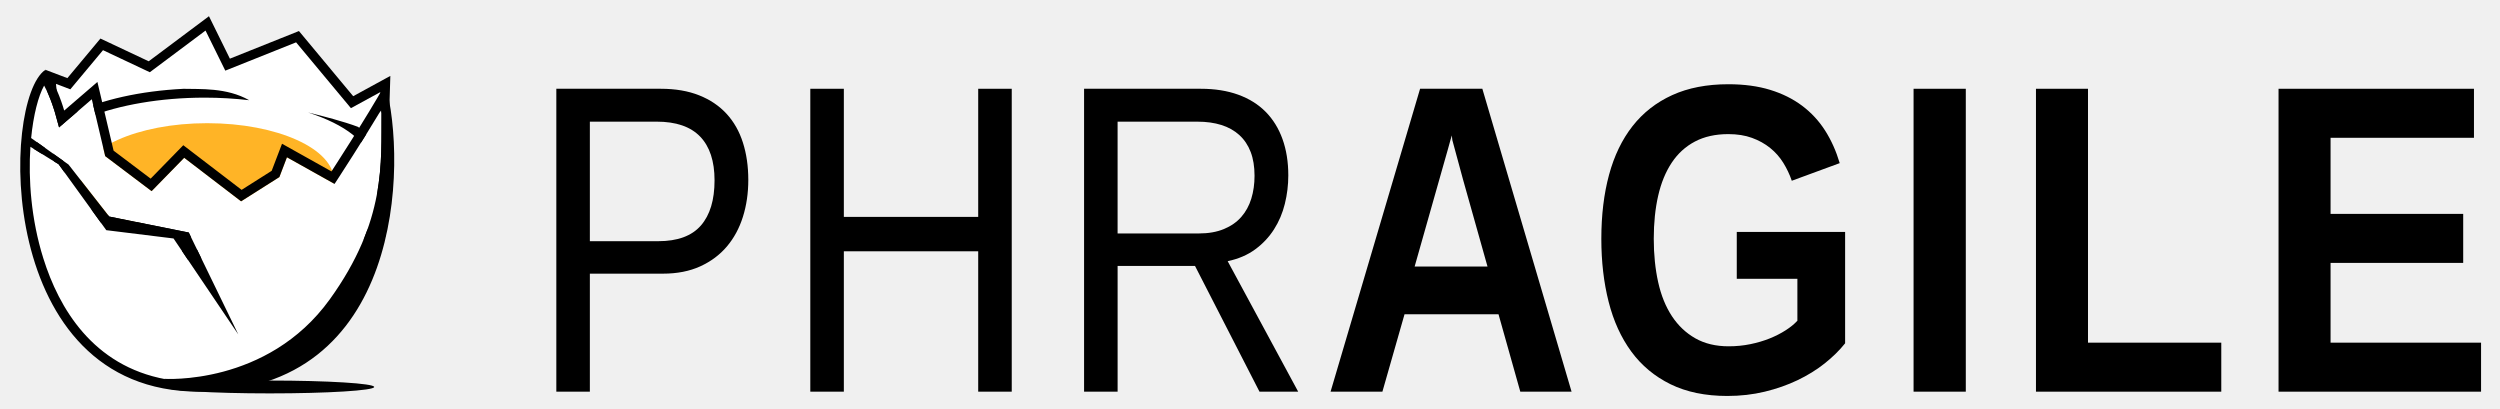
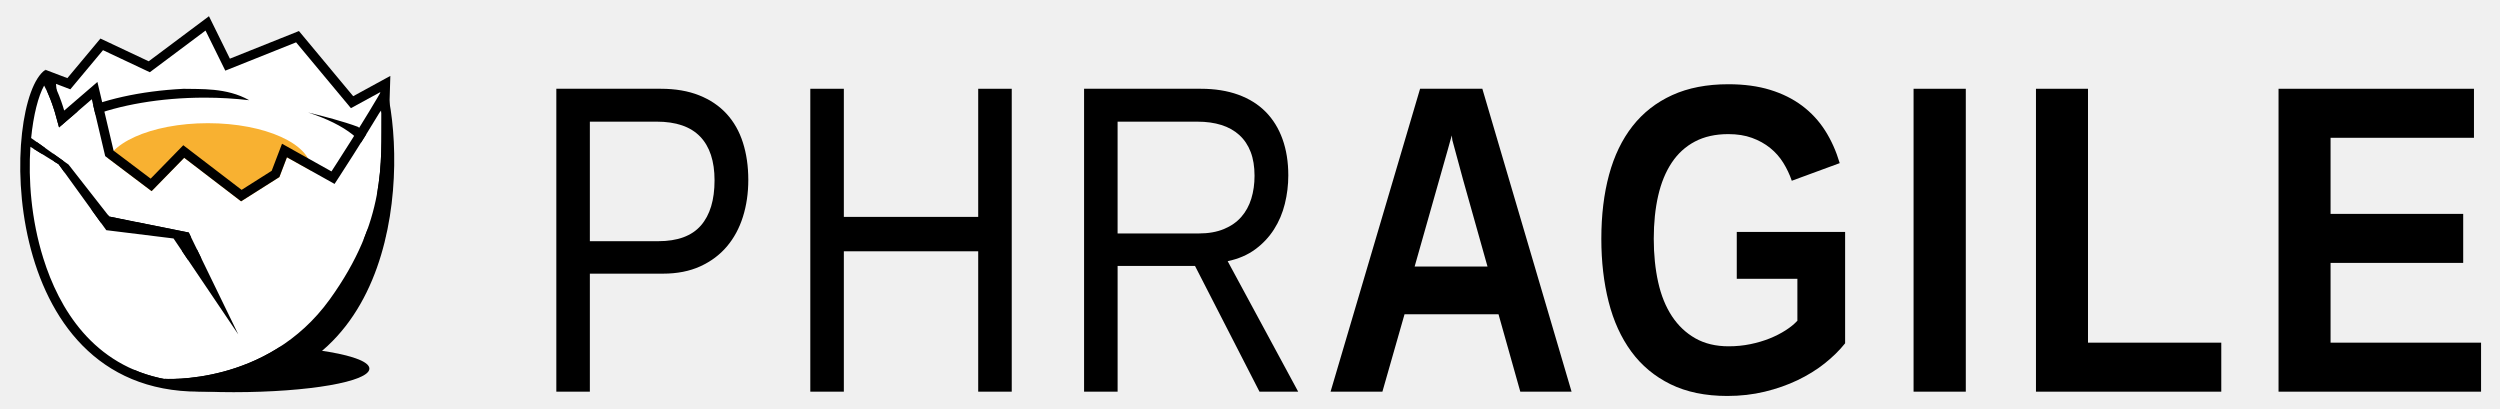
<svg xmlns="http://www.w3.org/2000/svg" version="1.1" id="Ebene_1" x="0px" y="0px" width="306.25px" height="50px" viewBox="0 0 306.25 50" enable-background="new 0 0 306.25 50" xml:space="preserve">
+   <path d="M45.25,45.155c0,1.594-7.443,2.887-16.624,2.887c-9.182,0-12.251-1.292-12.251-2.887c0-1.591,3.07-2.874,12.251-2.874  C37.807,42.282,45.25,43.564,45.25,45.155z" />
  <g>
    <path d="M91.667,22.04c0,1.615-0.22,3.121-0.659,4.517s-1.093,2.607-1.962,3.634c-0.869,1.027-1.958,1.84-3.265,2.437   c-1.308,0.597-2.831,0.895-4.569,0.895h-8.954v14.458H68.15V10.874h12.798c1.791,0,3.357,0.269,4.701,0.804s2.462,1.29,3.358,2.265   c0.895,0.975,1.562,2.15,2.001,3.528C91.447,18.849,91.667,20.372,91.667,22.04z M87.532,22.092c0-2.353-0.588-4.139-1.764-5.359   c-1.177-1.22-2.95-1.83-5.32-1.83h-8.19v14.643h8.375c2.37,0,4.112-0.642,5.228-1.923C86.975,26.341,87.532,24.498,87.532,22.092z" />
    <path d="M119.83,47.979V30.783h-16.459v17.196h-4.108V10.874h4.108v15.695h16.459V10.874h4.108v37.105H119.83z" />
    <path d="M154.287,47.979l-7.9-15.405h-9.48v15.405h-4.108V10.874h14.299c1.721,0,3.248,0.242,4.583,0.725   c1.334,0.483,2.453,1.181,3.357,2.094c0.904,0.913,1.594,2.027,2.068,3.344c0.475,1.317,0.711,2.801,0.711,4.451   c0,1.176-0.141,2.335-0.422,3.476c-0.281,1.142-0.725,2.187-1.33,3.134c-0.605,0.948-1.373,1.765-2.304,2.449   c-0.931,0.685-2.054,1.168-3.371,1.448l8.638,15.985H154.287z M153.681,21.54c0-1.124-0.158-2.098-0.474-2.924   c-0.316-0.824-0.777-1.514-1.383-2.066c-0.605-0.554-1.339-0.966-2.199-1.238c-0.86-0.271-1.844-0.408-2.95-0.408h-9.77v13.694   h9.955c1.176,0,2.199-0.18,3.068-0.54c0.869-0.359,1.58-0.855,2.133-1.488c0.553-0.632,0.961-1.378,1.224-2.238   C153.55,23.471,153.681,22.54,153.681,21.54z" />
    <path d="M186.236,47.979l-2.668-9.48h-11.514l-2.709,9.48h-6.35l10.965-37.105h7.627l10.93,37.105H186.236z M179.219,21.987   l-0.514-1.897c-0.17-0.608-0.322-1.165-0.453-1.67l-0.342-1.265c-0.041-0.342-0.061-0.53-0.061-0.566   c-0.023,0.053-0.08,0.243-0.17,0.573s-0.205,0.745-0.346,1.245c-0.143,0.5-0.301,1.055-0.473,1.664l-0.533,1.881l-3.035,10.701   h8.928L179.219,21.987z" />
    <path d="M211.754,42.422c0.93,0,1.82-0.088,2.672-0.264c0.852-0.175,1.637-0.408,2.357-0.697c0.719-0.29,1.373-0.623,1.961-1.001   c0.588-0.377,1.068-0.768,1.436-1.172v-5.135h-7.426v-5.741h13.273v13.642c-0.686,0.86-1.52,1.681-2.502,2.462   c-0.984,0.781-2.09,1.466-3.318,2.054c-1.23,0.589-2.568,1.059-4.016,1.409c-1.449,0.351-2.98,0.526-4.596,0.526   c-2.688,0-5.004-0.479-6.953-1.435c-1.949-0.957-3.551-2.291-4.807-4.003c-1.254-1.712-2.182-3.744-2.777-6.097   c-0.598-2.353-0.895-4.925-0.895-7.716c0-2.896,0.314-5.513,0.947-7.848s1.594-4.323,2.883-5.965   c1.291-1.642,2.91-2.905,4.859-3.792s4.24-1.33,6.873-1.33c1.914,0,3.617,0.229,5.109,0.685c1.492,0.457,2.801,1.106,3.924,1.949   s2.063,1.856,2.818,3.041c0.754,1.186,1.352,2.516,1.789,3.99l-5.871,2.159c-0.264-0.772-0.611-1.505-1.041-2.199   c-0.43-0.693-0.965-1.299-1.605-1.816c-0.643-0.518-1.383-0.931-2.227-1.238c-0.842-0.307-1.809-0.461-2.896-0.461   c-1.58,0-2.945,0.303-4.094,0.909c-1.15,0.605-2.1,1.47-2.846,2.594c-0.746,1.123-1.299,2.471-1.658,4.042s-0.541,3.331-0.541,5.28   c0,1.932,0.182,3.704,0.541,5.319s0.922,3.002,1.686,4.161c0.764,1.158,1.721,2.063,2.869,2.712   C208.834,42.098,210.191,42.422,211.754,42.422z" />
    <path d="M234.412,47.979V10.874h6.398v37.105H234.412z" />
    <path d="M249.406,47.979V10.874h6.373v31.102h16.328v6.004H249.406z" />
    <path d="M279.121,47.979V10.874h23.939v6.005h-17.566v9.322h16.248v6.004h-16.248v9.771h18.436v6.004H279.121z" />
  </g>
  <g>
    <polygon fill="#FFFFFF" points="6.197,9.407 8.434,10.255 12.46,5.433 18.284,8.178 25.387,2.866 27.879,7.919 36.445,4.494    43.127,12.517 47.209,10.287 46.645,28.495 8.434,32.958  " />
    <path d="M7.915,33.6L5.535,8.538L8.254,9.57l4.049-4.848l5.913,2.786l7.382-5.521l2.563,5.2l8.459-3.385l6.647,7.981l4.55-2.486   l-0.611,19.712L7.915,33.6z M6.858,10.275l2.094,22.041l37.132-4.336l0.518-16.703l-3.614,1.974l-6.717-8.065l-8.672,3.468   l-2.422-4.909l-6.825,5.104l-5.734-2.703l-4.004,4.796L6.858,10.275z" />
  </g>
-   <path fill="#FFB426" d="M40.906,22.097c0,3.867-6.948,7.004-15.521,7.004c-8.57,0-15.518-3.137-15.518-7.004  c0-3.872,6.948-7.007,15.518-7.007C33.958,15.09,40.906,18.225,40.906,22.097z" />
  <path fill="none" stroke="#181716" stroke-miterlimit="10" d="M47.152,15.09" />
  <path d="M43.866,15.544c-1.806-0.674-4.281-1.32-6.128-1.763c4.556,1.477,7.522,3.709,7.522,6.156c0,4.323-9.239,7.974-20.176,7.974  c-10.937,0-20.174-3.65-20.174-7.974c0-4.322,9.238-7.976,20.174-7.976c1.877,0,3.697,0.114,5.436,0.314  c-2.745-1.571-6.049-1.338-8.037-1.396c-10.687,0.534-18.728,4.315-18.728,9.057c0,5.118,9.369,9.127,21.329,9.127  c11.96,0,21.331-4.009,21.331-9.127C46.416,18.335,45.496,16.841,43.866,15.544z" />
+   <path fill="#F8B131" d="M38.108,20.796c0,3.149-5.658,5.704-12.639,5.704c-6.979,0-12.637-2.555-12.637-5.704  c0-3.153,5.658-5.706,12.637-5.706C32.45,15.09,38.108,17.643,38.108,20.796z" />
  <g>
    <path fill="#FFFFFF" d="M46.685,13.475c-2.299,3.83-5.079,8.099-5.113,8.152l-0.589,0.904l-0.941-0.526l-4.893-2.739l-0.79,2.069   l-0.137,0.357l-0.324,0.205l-3.683,2.333l-0.68,0.432l-0.639-0.489l-6.332-4.846l-3.283,3.361l-0.709,0.726l-0.811-0.612   l-4.542-3.427l-0.333-0.25l-0.096-0.405l-1.546-6.564l-2.63,2.264l-1.381,1.188L6.75,13.851c-0.006-0.024-0.514-1.847-1.343-3.371   c-0.712,1.282-1.312,3.578-1.593,6.43l4.576,3.245l4.982,6.37l9.752,1.96l6.063,12.478l-7.929-11.75l-8.238-1.016l-5.838-8.074   L3.724,17.98c-0.268,3.992,0.084,8.895,1.582,13.671c1.905,6.075,6.046,13.171,15.022,14.815c-0.149-0.035-0.236-0.059-0.236-0.059   s12.647,0.887,20.302-9.73c6.964-9.658,6.281-16.825,6.343-22.801C46.72,13.745,46.704,13.603,46.685,13.475z" />
    <path d="M47.209,10.287c-2.341,4.17-6.604,10.711-6.604,10.711l-6.057-3.389l-1.267,3.315l-3.683,2.333l-7.145-5.468l-3.997,4.093   l-4.542-3.427l-1.981-8.415l-4.07,3.504c0,0-0.885-3.226-2.339-4.969c-5.338,3.713-6.169,39.402,18.841,39.402   C49.378,47.978,49.893,20.053,47.209,10.287z M40.395,36.677c-7.655,10.617-20.302,9.73-20.302,9.73s0.087,0.023,0.236,0.059   c-8.977-1.645-13.117-8.74-15.022-14.815c-1.498-4.776-1.85-9.679-1.582-13.671l3.458,2.143l5.838,8.074l8.238,1.016l7.929,11.75   l-6.063-12.478l-9.752-1.96l-4.982-6.37L3.813,16.91c0.282-2.852,0.881-5.147,1.593-6.43c0.83,1.524,1.337,3.347,1.343,3.371   l0.485,1.757l1.381-1.188l2.63-2.264l1.546,6.564l0.096,0.405l0.333,0.25l4.542,3.427l0.811,0.612l0.709-0.726l3.283-3.361   l6.332,4.846l0.639,0.489l0.68-0.432l3.683-2.333l0.324-0.205l0.137-0.357l0.79-2.069l4.893,2.739l0.941,0.526l0.589-0.904   c0.034-0.054,2.814-4.322,5.113-8.152c0.019,0.128,0.035,0.27,0.053,0.401C46.675,19.852,47.359,27.019,40.395,36.677z" />
  </g>
-   <ellipse cx="33.049" cy="47.404" rx="12.79" ry="0.787" />
</svg>
